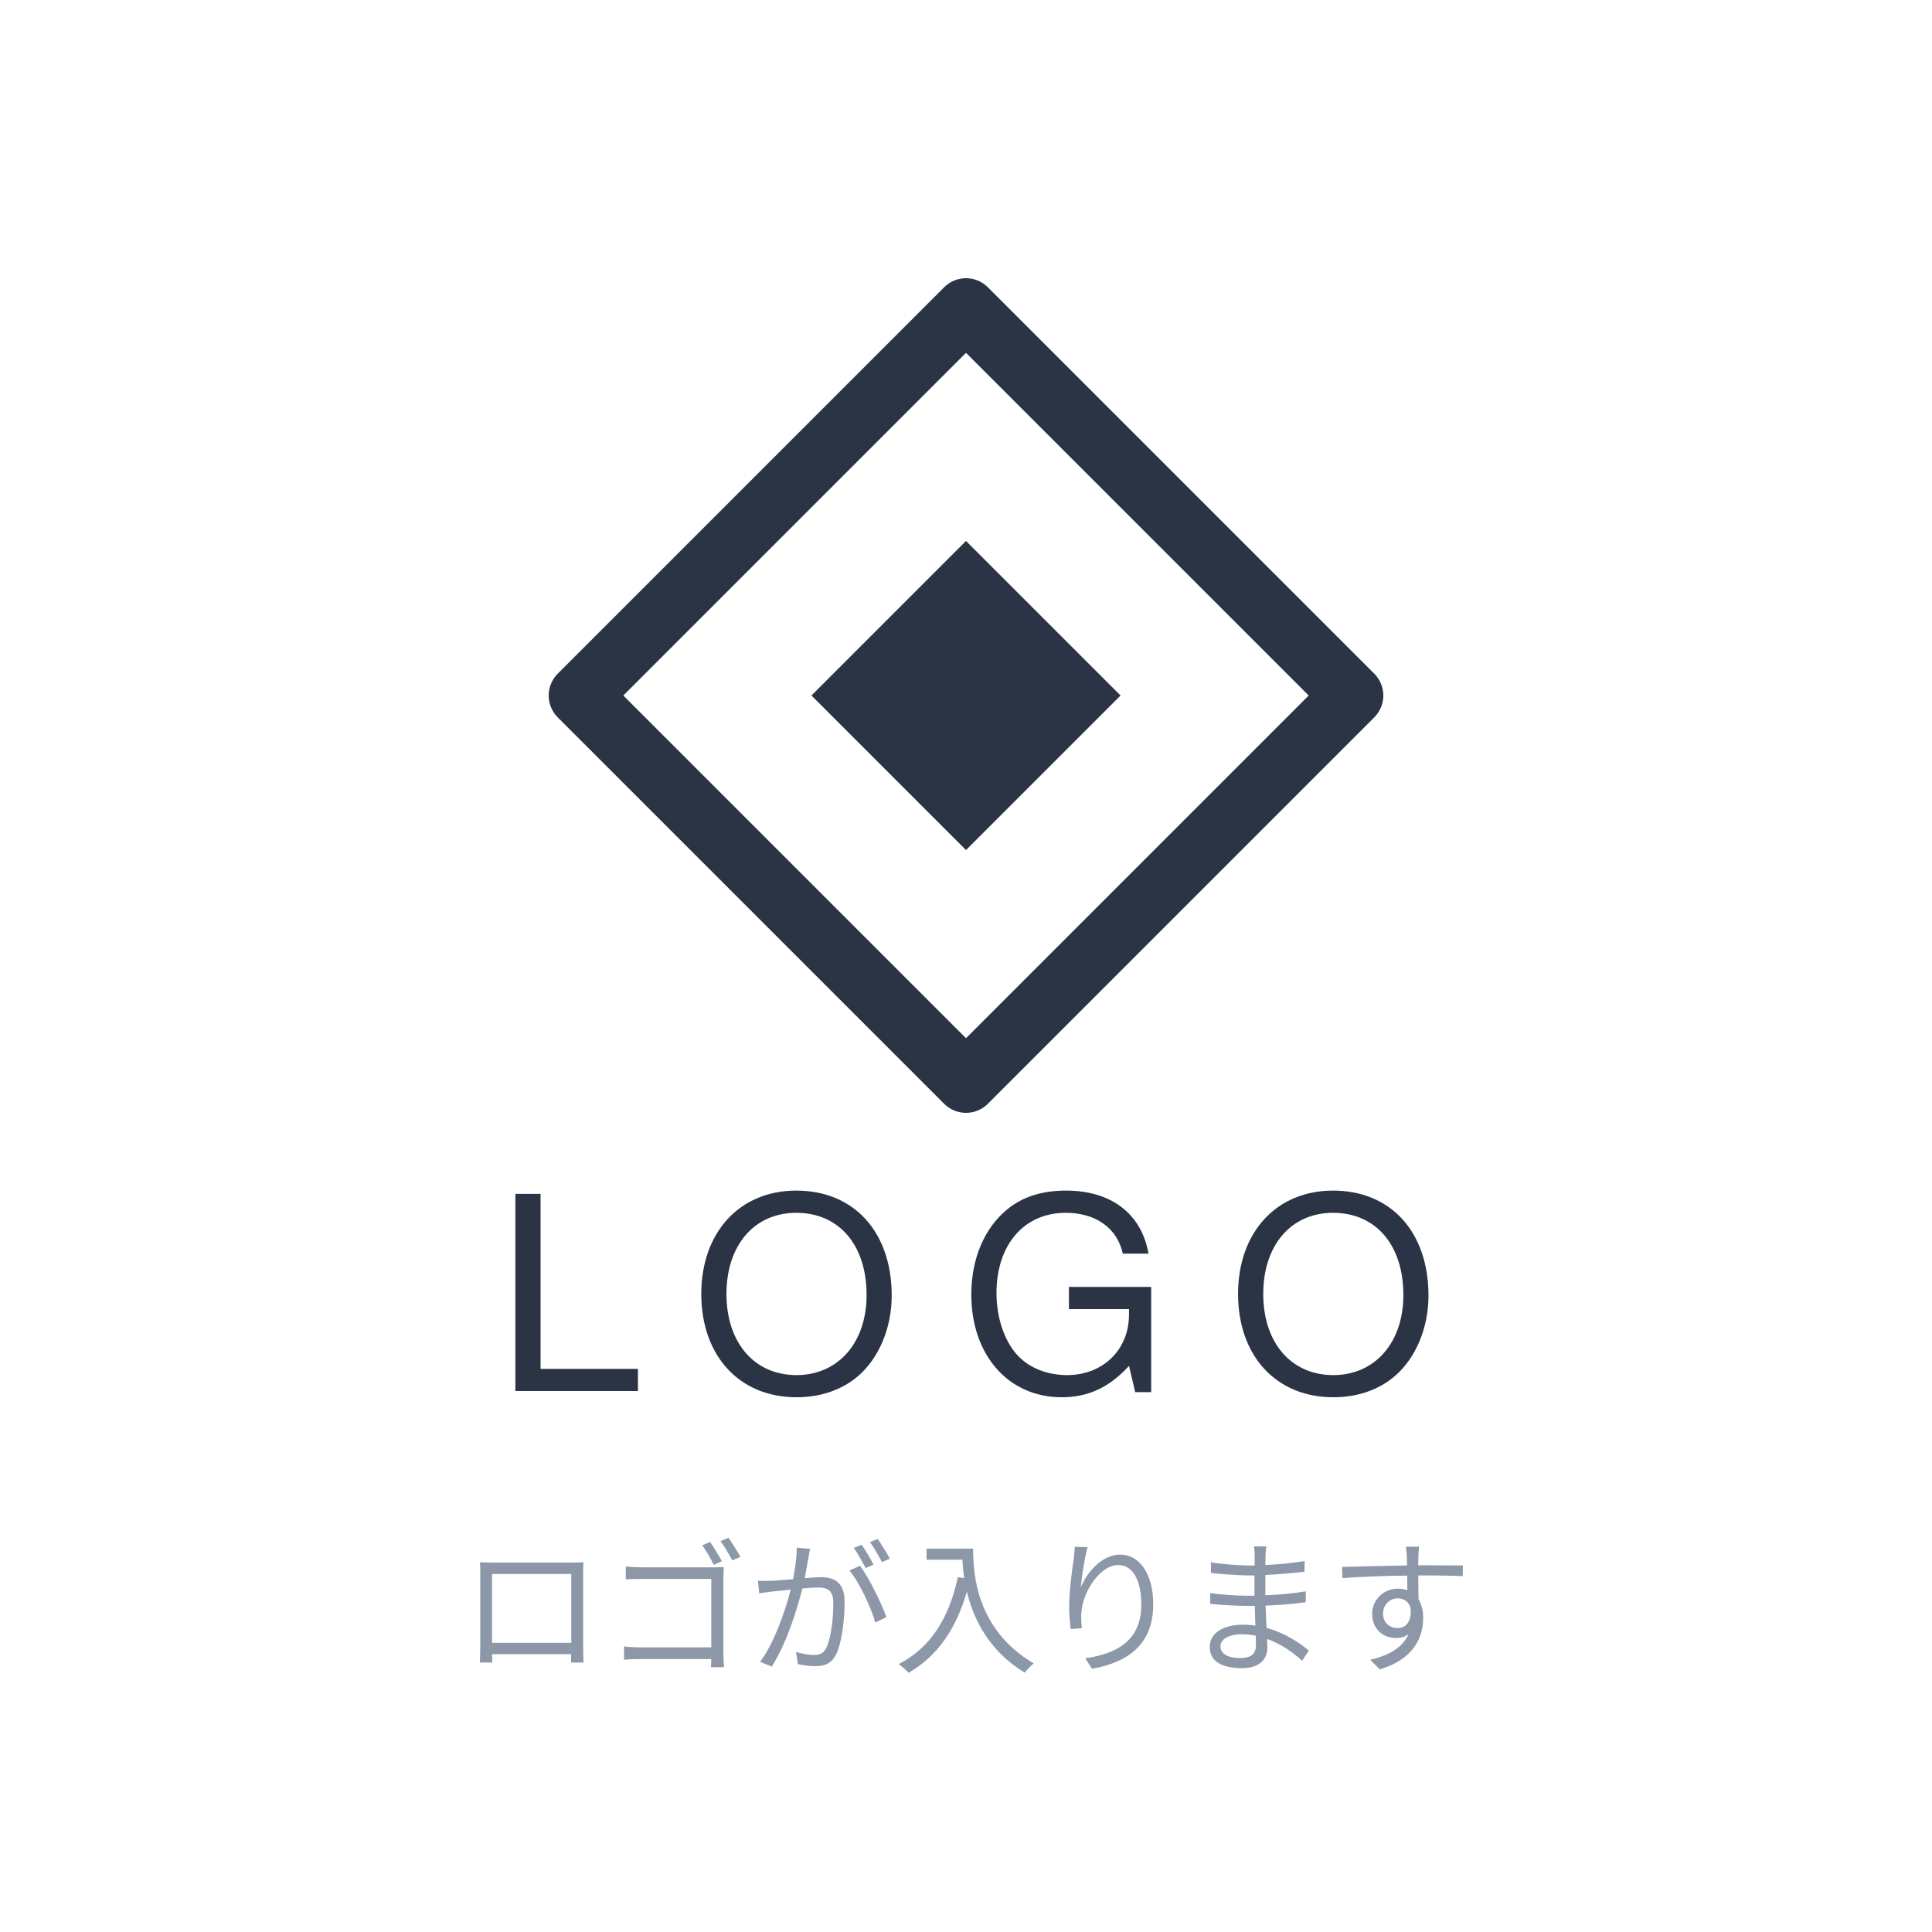
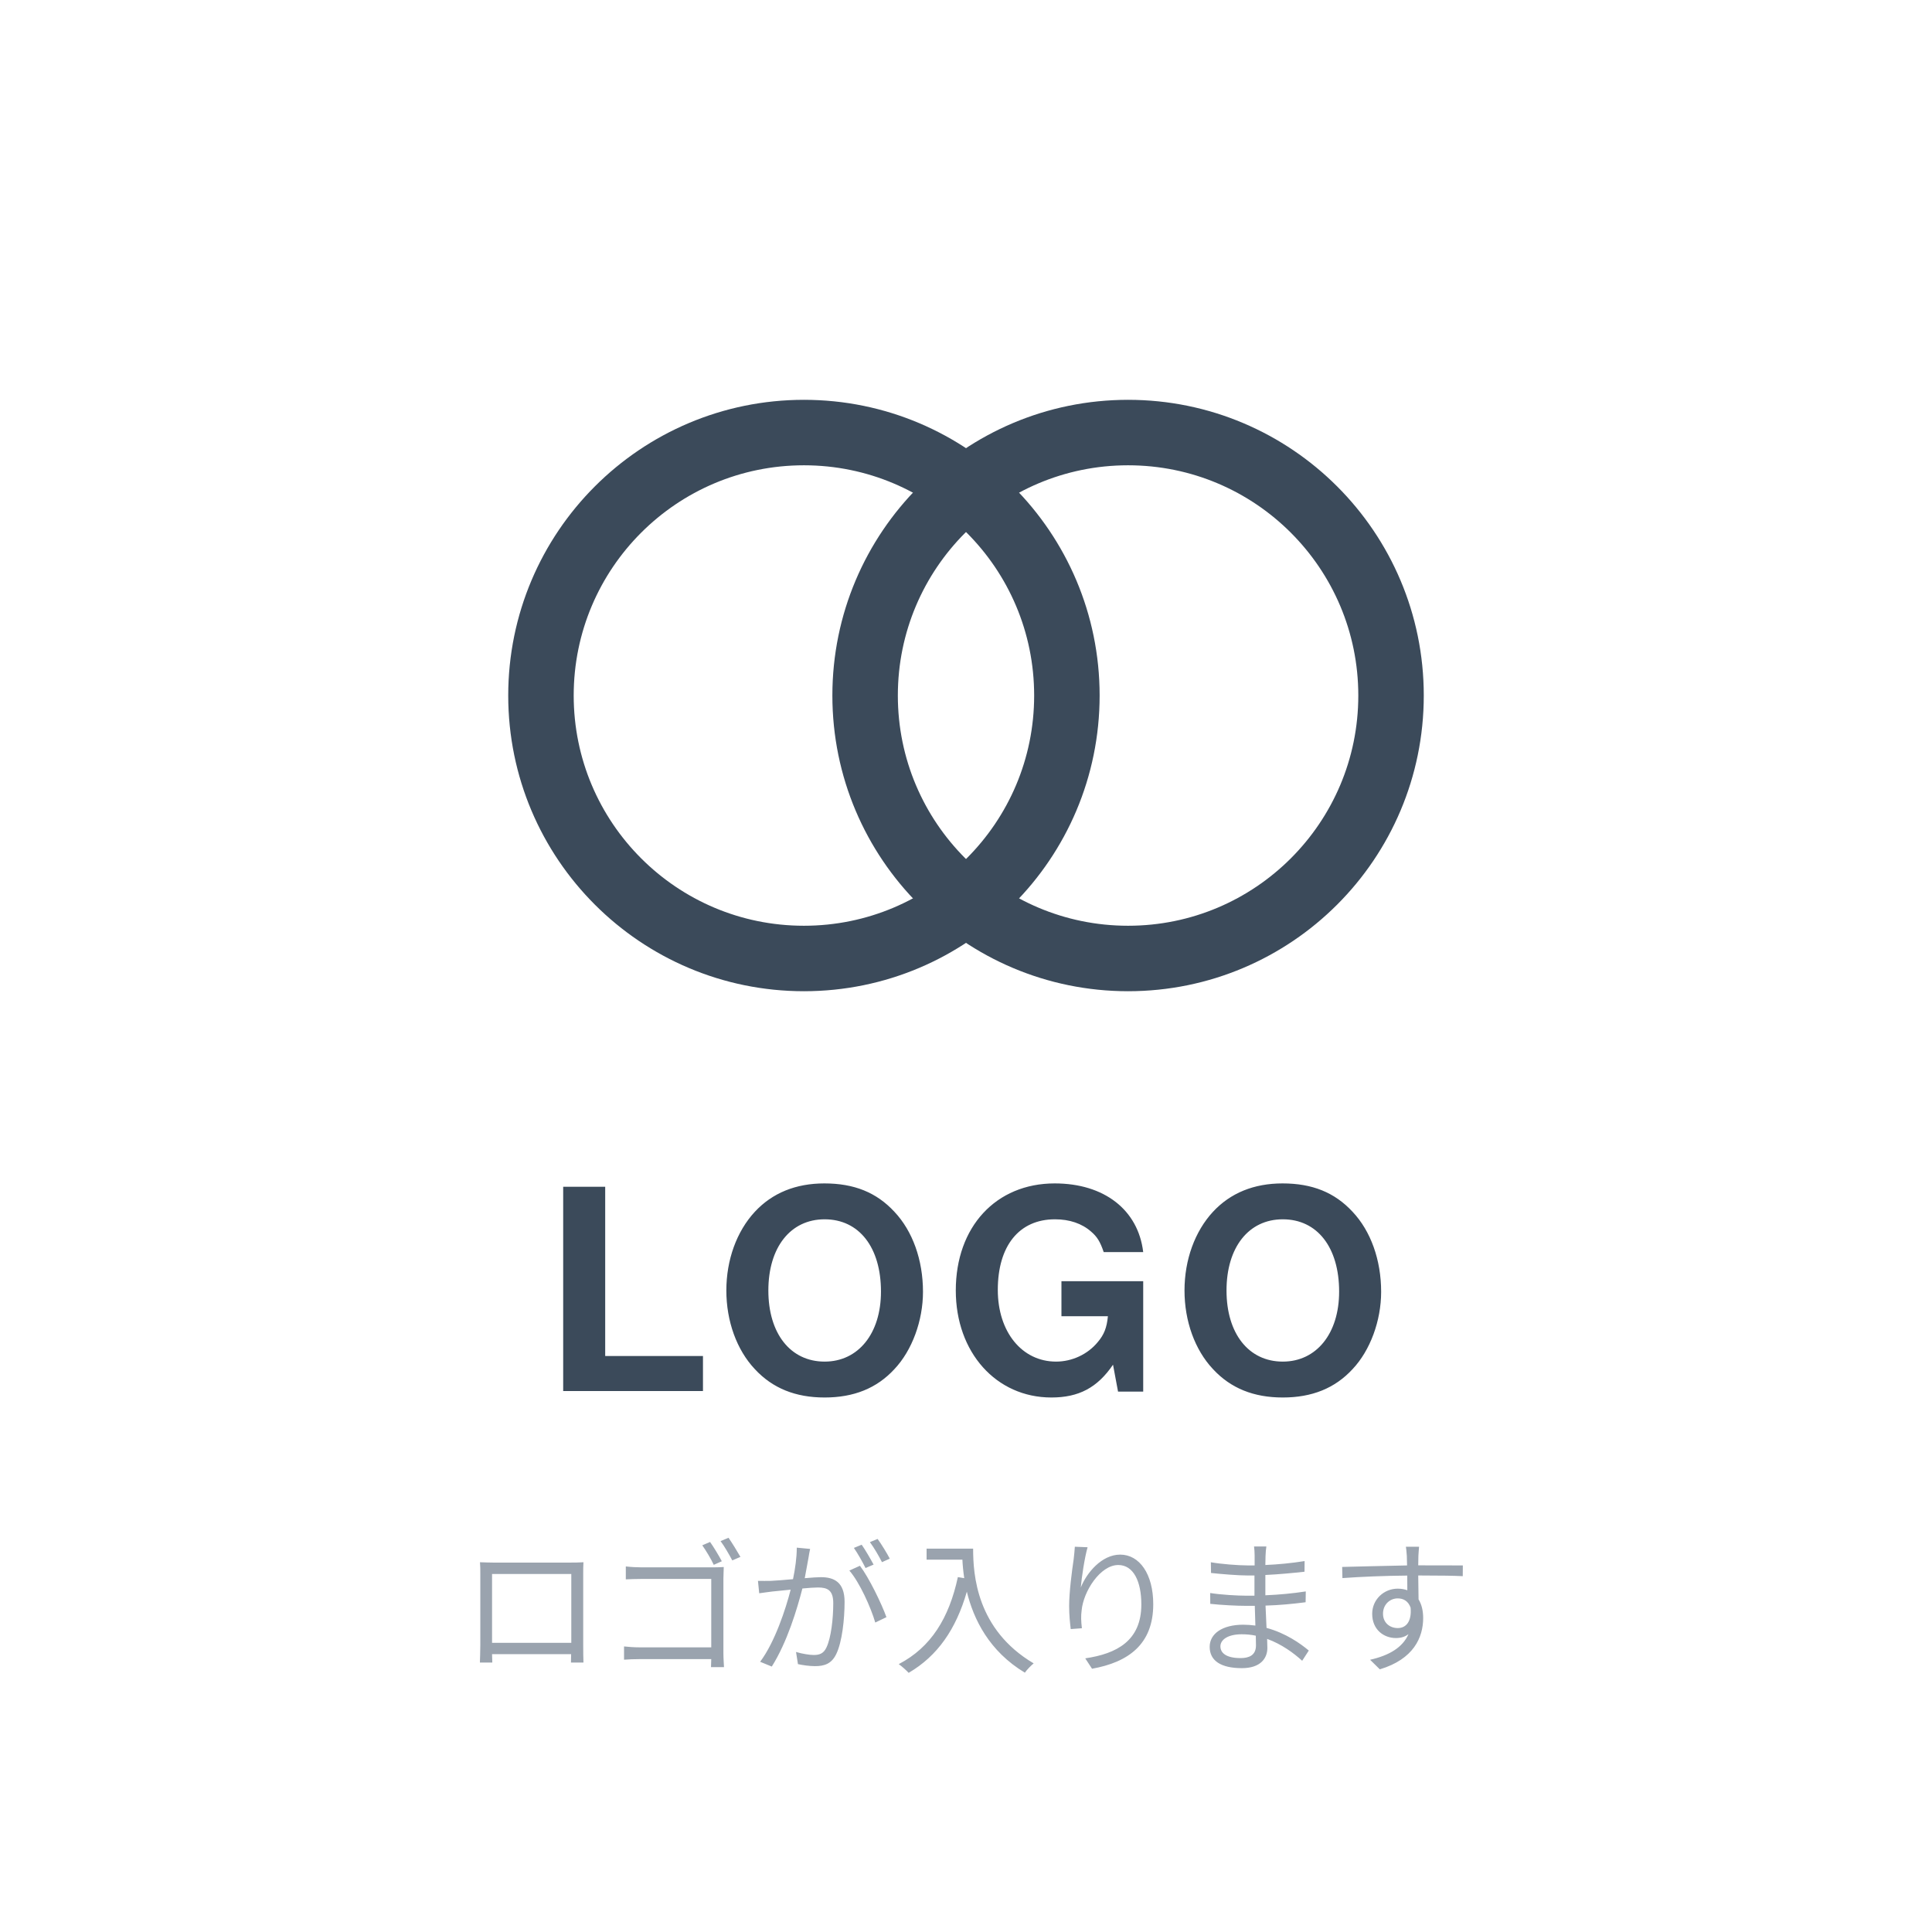
- <svg xmlns="http://www.w3.org/2000/svg" viewBox="0 0 500 500" width="500" height="500" role="img" aria-label="ロゴが入ります">
-   <path d="M 250.0 80.0 L 350.0 180.0 L 250.0 280.0 L 150.0 180.0 Z" fill="none" stroke="#2b3444" stroke-width="16.0" stroke-linejoin="round" />
-   <path d="M 250.0 140.0 L 290.0 180.0 L 250.0 220.0 L 210.0 180.0 Z" fill="#2b3444" />
-   <text x="250.0" y="360.0" fill="#2b3444" text-anchor="middle" font-family="Helvetica, Arial, sans-serif" font-size="70.0" letter-spacing="15.0">LOGO</text>
-   <text x="250.0" y="430.0" fill="#8c97a8" text-anchor="middle" font-family="Hiragino Sans, Yu Gothic, sans-serif" font-size="37.5">ロゴが入ります</text>
+ <svg xmlns="http://www.w3.org/2000/svg" viewBox="0 0 360 360" width="360" height="360" role="img" aria-label="ロゴが入ります">
+   <circle cx="149.8" cy="129.6" r="49.0" fill="none" stroke="#3b4a5a" stroke-width="12.2" />
+   <circle cx="210.2" cy="129.6" r="49.0" fill="none" stroke="#3b4a5a" stroke-width="12.2" />
+   <text x="180.0" y="259.2" fill="#3b4a5a" text-anchor="middle" font-family="Helvetica, Arial, sans-serif" font-weight="700" font-size="52.2" letter-spacing="2.1">LOGO</text>
+   <text x="180.0" y="309.6" fill="#9aa3ae" text-anchor="middle" font-family="Hiragino Sans, Yu Gothic, sans-serif" font-size="27.0">ロゴが入ります</text>
</svg>
